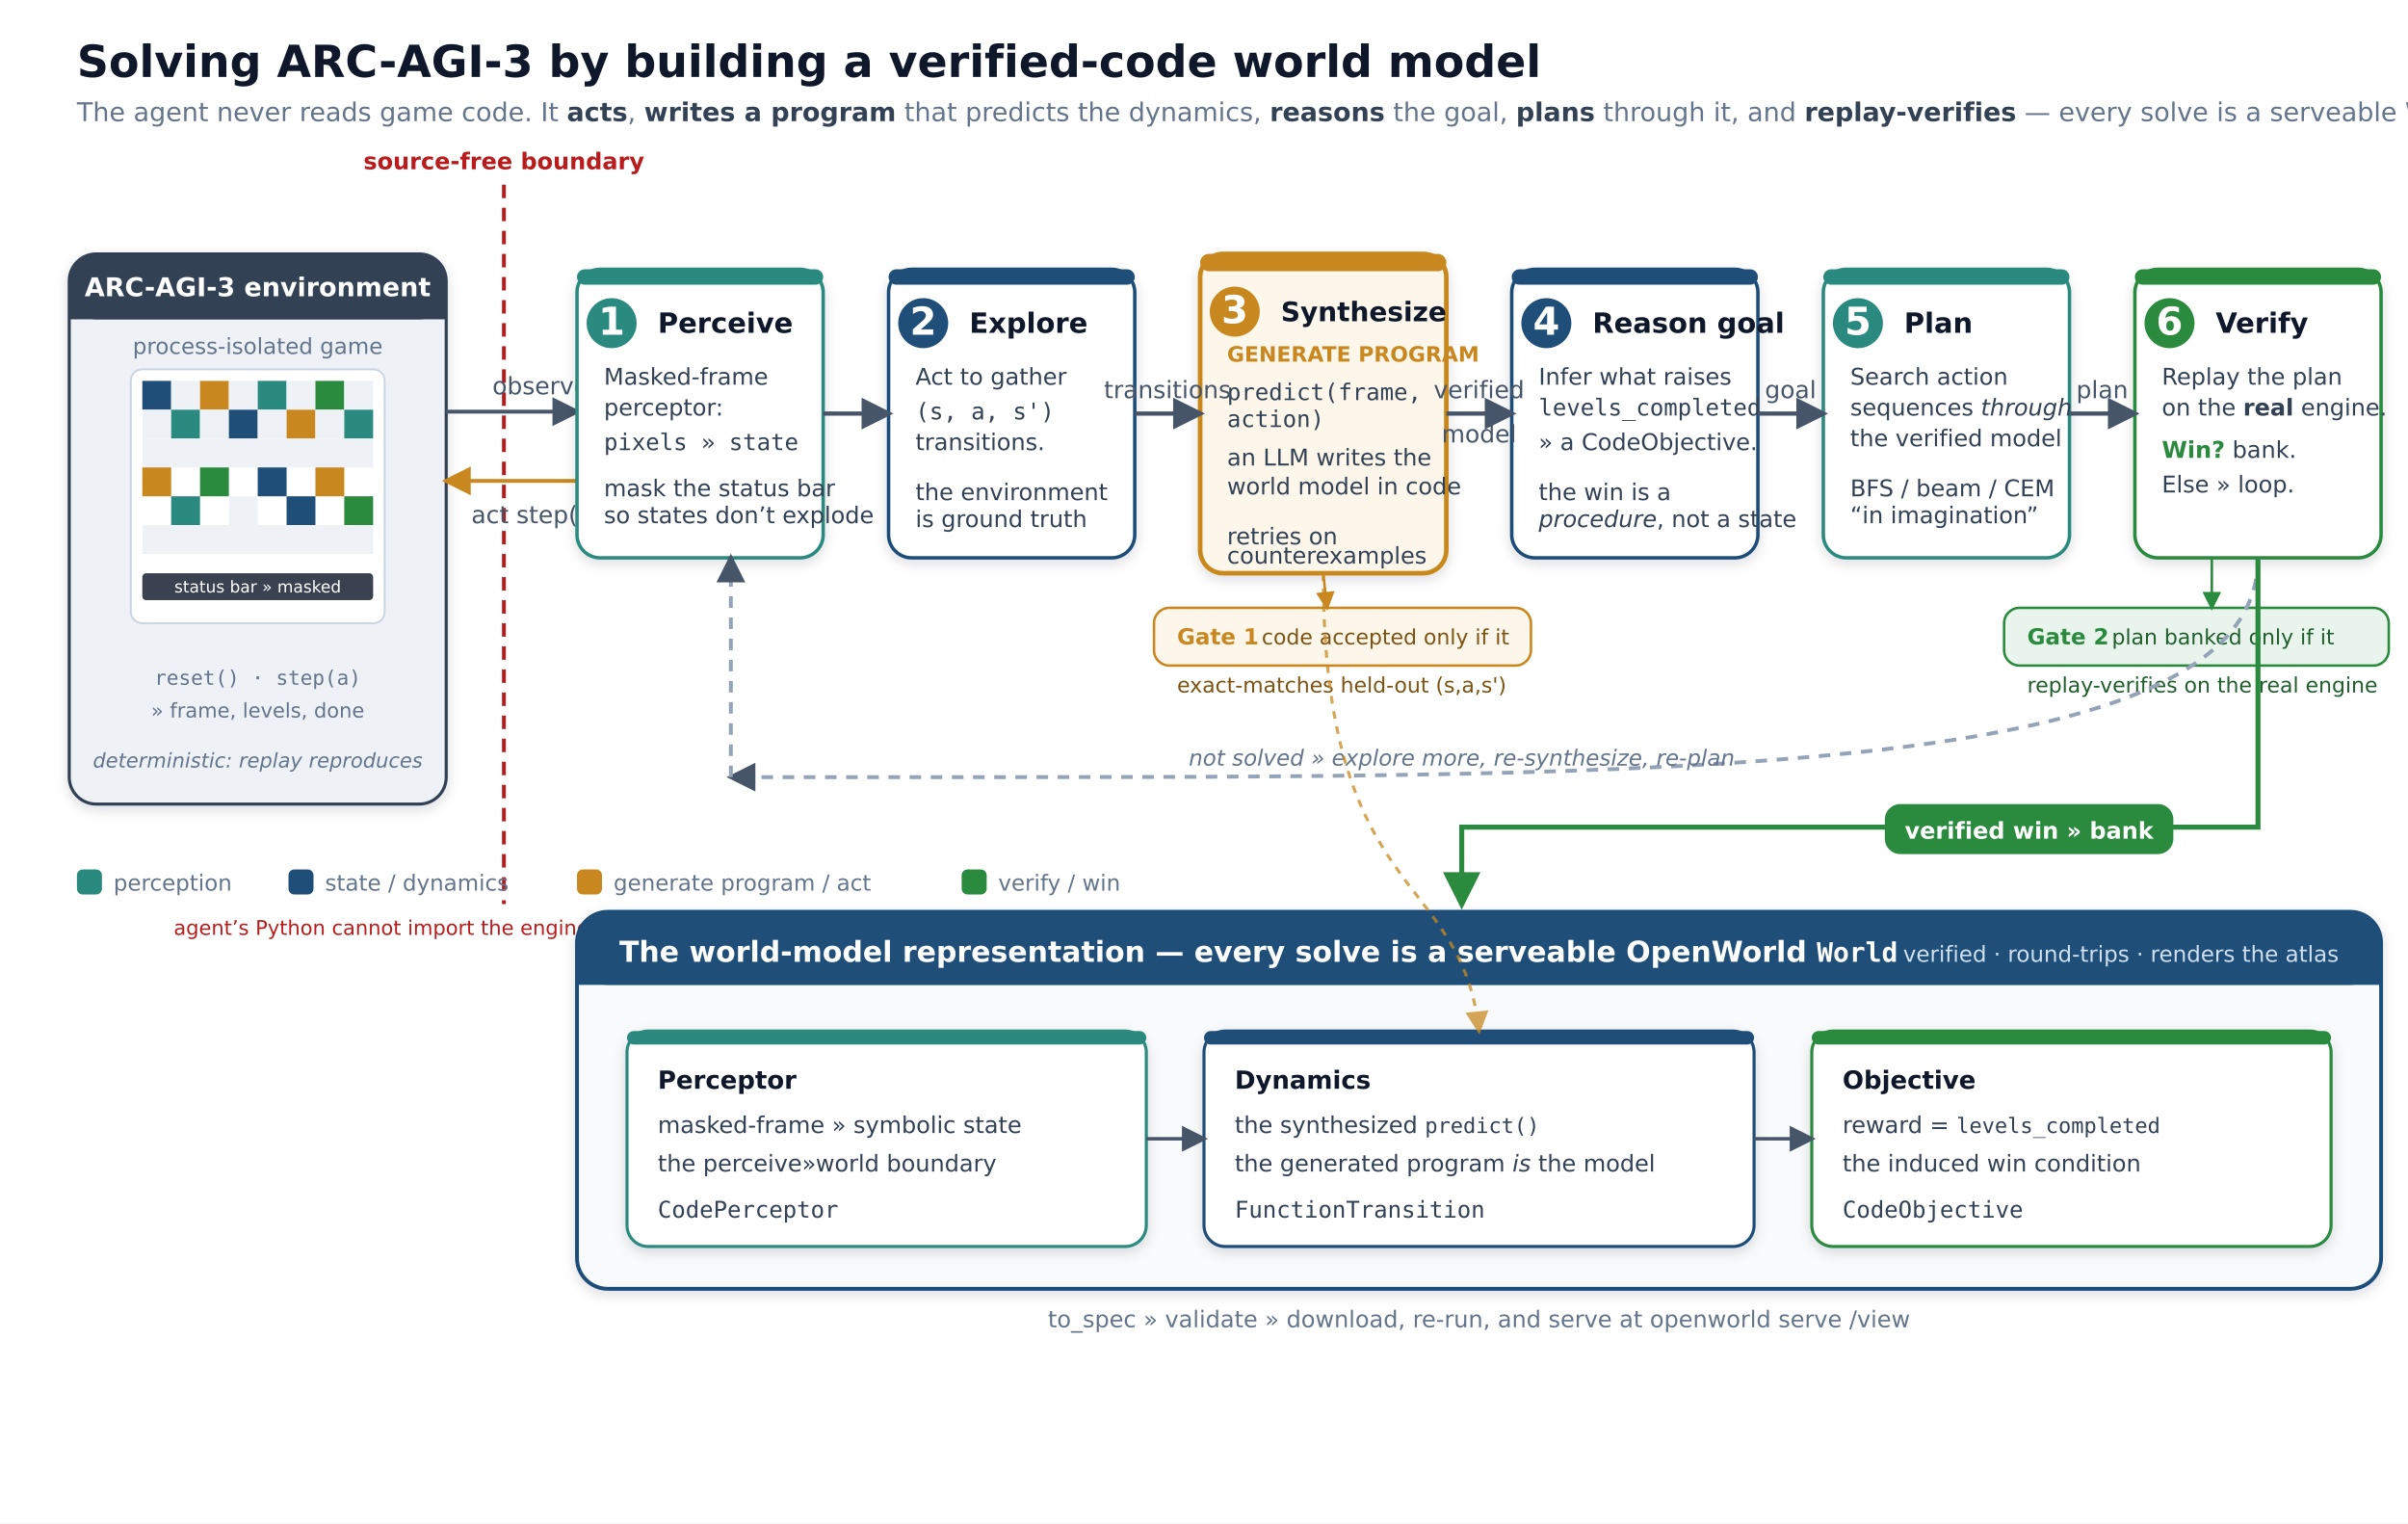
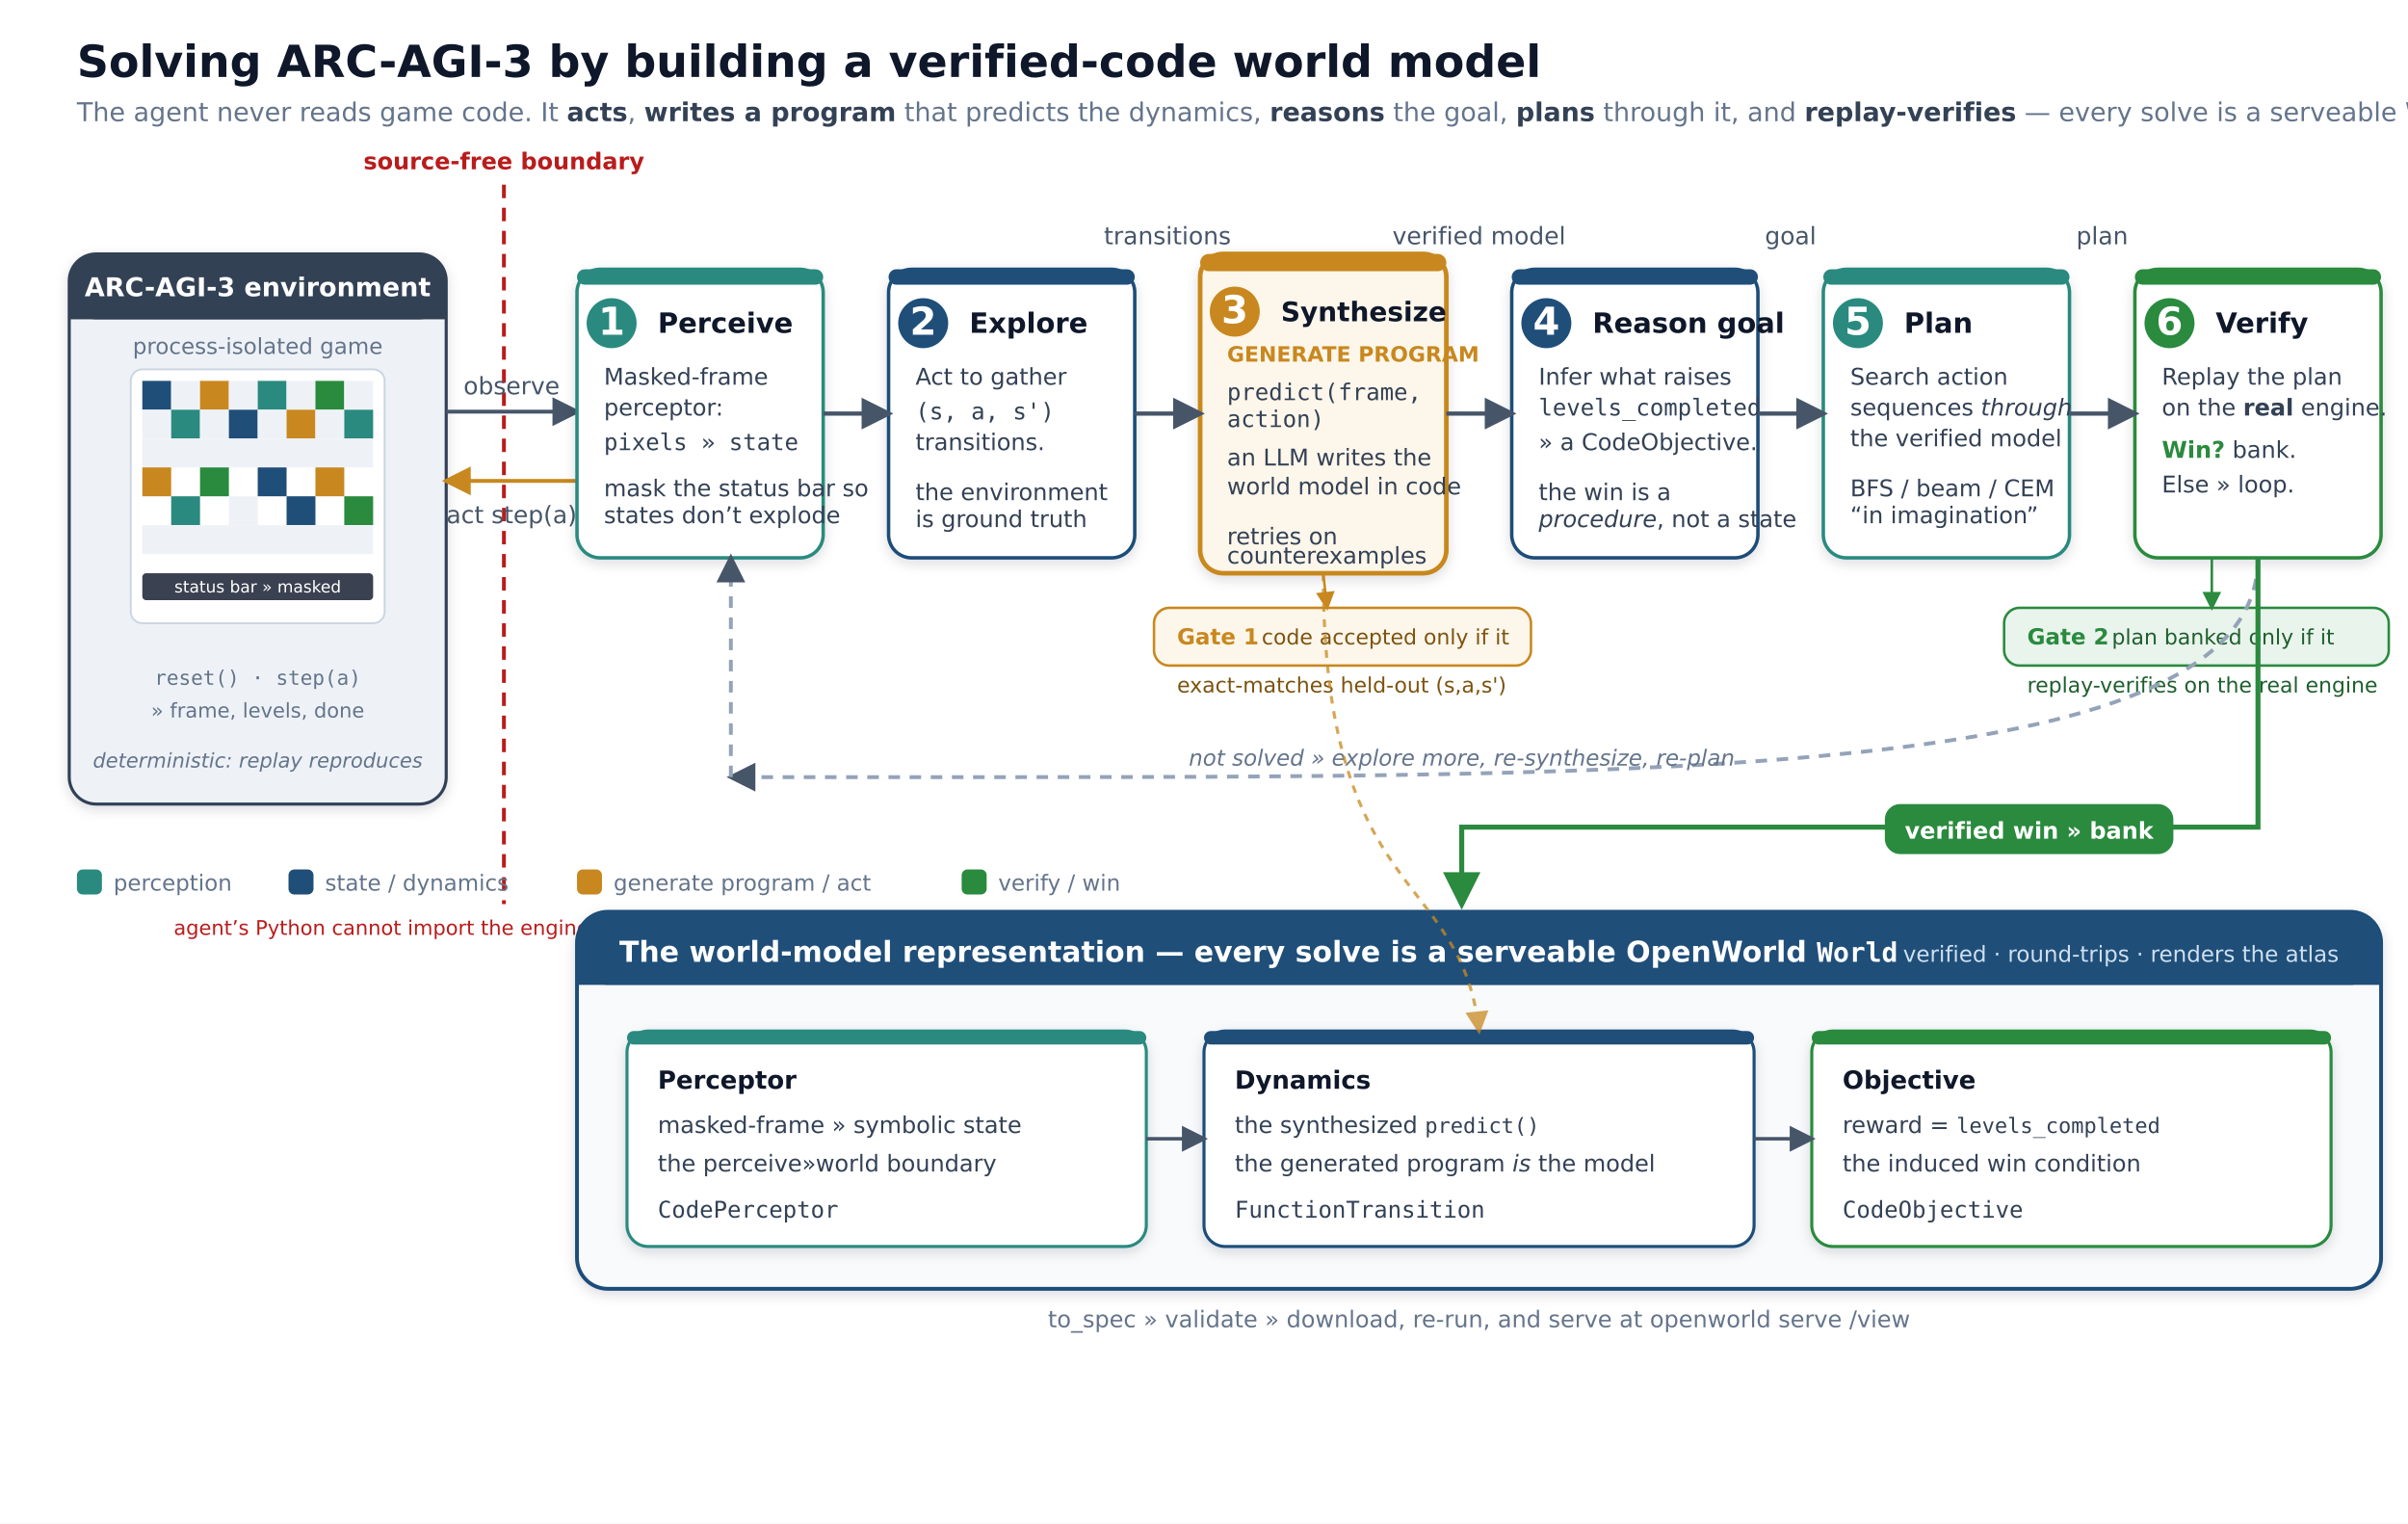
<svg xmlns="http://www.w3.org/2000/svg" viewBox="0 0 1252 792" font-family="DejaVu Sans, Verdana, sans-serif">
  <defs>
    <marker id="ar" viewBox="0 0 10 10" refX="8.5" refY="5" markerWidth="7.5" markerHeight="7.5" orient="auto-start-reverse">
      <path d="M0,0 L10,5 L0,10 z" fill="#475569" />
    </marker>
    <marker id="arG" viewBox="0 0 10 10" refX="8.5" refY="5" markerWidth="7.5" markerHeight="7.5" orient="auto-start-reverse">
      <path d="M0,0 L10,5 L0,10 z" fill="#2a8a3e" />
    </marker>
    <marker id="arO" viewBox="0 0 10 10" refX="8.5" refY="5" markerWidth="7.5" markerHeight="7.5" orient="auto-start-reverse">
      <path d="M0,0 L10,5 L0,10 z" fill="#c8881f" />
    </marker>
    <filter id="sh" x="-8%" y="-8%" width="116%" height="122%">
      <feDropShadow dx="0" dy="2.2" stdDeviation="3.2" flood-color="#0f172a" flood-opacity="0.14" />
    </filter>
    <style>
      .t   { fill:#0f172a; }
      .mut { fill:#64748b; }
      .ttl { font-weight:700; }
      .lbl { font-size:12.5px; fill:#475569; }
      .code{ font-family:"DejaVu Sans Mono","Menlo",monospace; }
      .step{ font-size:20px; font-weight:700; }
      .desc{ font-size:12px; fill:#334155; }
      .cap { font-size:11px; }
    </style>
  </defs>
  <rect x="0" y="0" width="1252" height="792" fill="#ffffff" />
  <text x="40" y="40" class="t ttl" font-size="23">Solving ARC-AGI-3 by building a verified-code world model</text>
  <text x="40" y="63" class="mut" font-size="13.5">The agent never reads game code. It <tspan font-weight="700" fill="#334155">acts</tspan>, <tspan font-weight="700" fill="#334155">writes a program</tspan> that predicts the dynamics, <tspan font-weight="700" fill="#334155">reasons</tspan> the goal, <tspan font-weight="700" fill="#334155">plans</tspan> through it, and <tspan font-weight="700" fill="#334155">replay-verifies</tspan> — every solve is a serveable World.</text>
  <g filter="url(#sh)">
    <rect x="36" y="132" width="196" height="286" rx="14" fill="#eef2f7" stroke="#334155" stroke-width="1.6" />
  </g>
  <rect x="36" y="132" width="196" height="34" rx="14" fill="#334155" />
  <rect x="36" y="150" width="196" height="16" fill="#334155" />
  <text x="134" y="154" text-anchor="middle" fill="#ffffff" class="ttl" font-size="13.5">ARC-AGI-3 environment</text>
  <text x="134" y="184" text-anchor="middle" class="mut" font-size="11.5">process-isolated game</text>
  <g transform="translate(74,198)">
    <rect x="-6" y="-6" width="132" height="132" rx="6" fill="#ffffff" stroke="#cbd5e1" />
    <g>
      <rect x="0" y="0" width="15" height="15" fill="#1f4e79" />
      <rect x="15" y="0" width="15" height="15" fill="#eef2f7" />
      <rect x="30" y="0" width="15" height="15" fill="#c8881f" />
      <rect x="45" y="0" width="15" height="15" fill="#eef2f7" />
      <rect x="60" y="0" width="15" height="15" fill="#2a8a7f" />
      <rect x="75" y="0" width="15" height="15" fill="#eef2f7" />
      <rect x="90" y="0" width="15" height="15" fill="#2a8a3e" />
      <rect x="105" y="0" width="15" height="15" fill="#eef2f7" />
      <rect x="0" y="15" width="15" height="15" fill="#eef2f7" />
      <rect x="15" y="15" width="15" height="15" fill="#2a8a7f" />
      <rect x="30" y="15" width="15" height="15" fill="#eef2f7" />
      <rect x="45" y="15" width="15" height="15" fill="#1f4e79" />
      <rect x="60" y="15" width="15" height="15" fill="#eef2f7" />
      <rect x="75" y="15" width="15" height="15" fill="#c8881f" />
      <rect x="90" y="15" width="15" height="15" fill="#eef2f7" />
      <rect x="105" y="15" width="15" height="15" fill="#2a8a7f" />
      <rect x="0" y="30" width="120" height="15" fill="#eef2f7" />
      <rect x="0" y="45" width="15" height="15" fill="#c8881f" />
      <rect x="30" y="45" width="15" height="15" fill="#2a8a3e" />
      <rect x="60" y="45" width="15" height="15" fill="#1f4e79" />
      <rect x="90" y="45" width="15" height="15" fill="#c8881f" />
      <rect x="15" y="60" width="15" height="15" fill="#2a8a7f" />
      <rect x="45" y="60" width="15" height="15" fill="#eef2f7" />
      <rect x="75" y="60" width="15" height="15" fill="#1f4e79" />
      <rect x="105" y="60" width="15" height="15" fill="#2a8a3e" />
      <rect x="0" y="75" width="120" height="15" fill="#eef2f7" />
      <rect x="0" y="100" width="120" height="14" rx="2" fill="#0f172a" opacity="0.82" />
      <text x="60" y="110" text-anchor="middle" fill="#ffffff" font-size="8.5">status bar » masked</text>
    </g>
  </g>
  <text x="134" y="356" text-anchor="middle" class="mut code" font-size="10.5">reset() · step(a)</text>
  <text x="134" y="373" text-anchor="middle" class="mut" font-size="10.5">» frame, levels, done</text>
  <text x="134" y="399" text-anchor="middle" class="mut" font-size="10.5" font-style="italic">deterministic: replay reproduces</text>
  <line x1="262" y1="96" x2="262" y2="470" stroke="#b91c1c" stroke-width="2" stroke-dasharray="7 5" />
  <text x="262" y="88" text-anchor="middle" fill="#b91c1c" class="ttl" font-size="12">source-free boundary</text>
  <text x="262" y="486" text-anchor="middle" fill="#b91c1c" font-size="10.5">agent’s Python cannot import the engine · no game code crosses</text>
  <path d="M232,214 L300,214" stroke="#475569" stroke-width="2" fill="none" marker-end="url(#ar)" />
-   <text x="281" y="205" text-anchor="middle" class="lbl">observe</text>
+   <text x="266" y="205" text-anchor="middle" class="lbl">observe</text>
  <path d="M300,250 L232,250" stroke="#c8881f" stroke-width="2" fill="none" marker-end="url(#arO)" />
-   <text x="279" y="272" text-anchor="middle" class="lbl" fill="#c8881f">act step(a)</text>
+   <text x="266" y="272" text-anchor="middle" class="lbl" fill="#c8881f">act step(a)</text>
  <g filter="url(#sh)">
    <rect x="300" y="140" width="128" height="150" rx="12" fill="#ffffff" stroke="#2a8a7f" stroke-width="1.8" />
  </g>
  <rect x="300" y="140" width="128" height="8" rx="4" fill="#2a8a7f" />
  <circle cx="318" cy="168" r="13" fill="#2a8a7f" />
  <text x="318" y="174" text-anchor="middle" fill="#fff" class="step" font-size="14">1</text>
  <text x="342" y="173" class="t ttl" font-size="14.5">Perceive</text>
  <text x="314" y="200" class="desc">Masked-frame</text>
  <text x="314" y="216" class="desc">perceptor:</text>
  <text x="314" y="234" class="desc code" font-size="11">pixels » state</text>
-   <text x="314" y="258" class="desc mut" font-size="10.5">mask the status bar</text>
-   <text x="314" y="272" class="desc mut" font-size="10.5">so states don’t explode</text>
+   <text x="314" y="258" class="desc mut" font-size="10.5">mask the status bar so</text>
+   <text x="314" y="272" class="desc mut" font-size="10.5">states don’t explode</text>
  <g filter="url(#sh)">
    <rect x="462" y="140" width="128" height="150" rx="12" fill="#ffffff" stroke="#1f4e79" stroke-width="1.8" />
  </g>
  <rect x="462" y="140" width="128" height="8" rx="4" fill="#1f4e79" />
  <circle cx="480" cy="168" r="13" fill="#1f4e79" />
  <text x="480" y="174" text-anchor="middle" fill="#fff" class="step" font-size="14">2</text>
  <text x="504" y="173" class="t ttl" font-size="14.5">Explore</text>
  <text x="476" y="200" class="desc">Act to gather</text>
  <text x="476" y="218" class="desc code" font-size="11">(s, a, s')</text>
  <text x="476" y="234" class="desc">transitions.</text>
  <text x="476" y="260" class="desc mut" font-size="10.5">the environment</text>
  <text x="476" y="274" class="desc mut" font-size="10.5">is ground truth</text>
  <g filter="url(#sh)">
    <rect x="624" y="132" width="128" height="166" rx="12" fill="#fdf6ea" stroke="#c8881f" stroke-width="2.4" />
  </g>
  <rect x="624" y="132" width="128" height="9" rx="4.5" fill="#c8881f" />
  <circle cx="642" cy="162" r="13" fill="#c8881f" />
  <text x="642" y="168" text-anchor="middle" fill="#fff" class="step" font-size="14">3</text>
  <text x="666" y="167" class="t ttl" font-size="14">Synthesize</text>
  <text x="638" y="188" class="ttl" font-size="11" fill="#c8881f">GENERATE PROGRAM</text>
  <text x="638" y="208" class="desc code" font-size="10.5">predict(frame,</text>
  <text x="638" y="222" class="desc code" font-size="10.5">        action)</text>
  <text x="638" y="242" class="desc" font-size="11">an LLM writes the</text>
  <text x="638" y="257" class="desc" font-size="11">world model in code</text>
  <text x="638" y="283" class="desc mut" font-size="10">retries on</text>
  <text x="638" y="293" class="desc mut" font-size="10">counterexamples</text>
  <g filter="url(#sh)">
    <rect x="786" y="140" width="128" height="150" rx="12" fill="#ffffff" stroke="#1f4e79" stroke-width="1.8" />
  </g>
  <rect x="786" y="140" width="128" height="8" rx="4" fill="#1f4e79" />
  <circle cx="804" cy="168" r="13" fill="#1f4e79" />
  <text x="804" y="174" text-anchor="middle" fill="#fff" class="step" font-size="14">4</text>
  <text x="828" y="173" class="t ttl" font-size="14.5">Reason goal</text>
  <text x="800" y="200" class="desc">Infer what raises</text>
  <text x="800" y="216" class="desc code" font-size="10.5">levels_completed</text>
  <text x="800" y="234" class="desc">» a CodeObjective.</text>
  <text x="800" y="260" class="desc mut" font-size="10.5">the win is a</text>
  <text x="800" y="274" class="desc mut" font-size="10.5">
    <tspan font-style="italic">procedure</tspan>, not a state</text>
  <g filter="url(#sh)">
    <rect x="948" y="140" width="128" height="150" rx="12" fill="#ffffff" stroke="#2a8a7f" stroke-width="1.8" />
  </g>
  <rect x="948" y="140" width="128" height="8" rx="4" fill="#2a8a7f" />
  <circle cx="966" cy="168" r="13" fill="#2a8a7f" />
  <text x="966" y="174" text-anchor="middle" fill="#fff" class="step" font-size="14">5</text>
  <text x="990" y="173" class="t ttl" font-size="14.5">Plan</text>
  <text x="962" y="200" class="desc">Search action</text>
  <text x="962" y="216" class="desc">sequences <tspan font-style="italic">through</tspan>
  </text>
  <text x="962" y="232" class="desc">the verified model</text>
  <text x="962" y="258" class="desc mut" font-size="10.5">BFS / beam / CEM</text>
  <text x="962" y="272" class="desc mut" font-size="10.5">“in imagination”</text>
  <g filter="url(#sh)">
    <rect x="1110" y="140" width="128" height="150" rx="12" fill="#ffffff" stroke="#2a8a3e" stroke-width="1.8" />
  </g>
  <rect x="1110" y="140" width="128" height="8" rx="4" fill="#2a8a3e" />
  <circle cx="1128" cy="168" r="13" fill="#2a8a3e" />
  <text x="1128" y="174" text-anchor="middle" fill="#fff" class="step" font-size="14">6</text>
  <text x="1152" y="173" class="t ttl" font-size="14.5">Verify</text>
  <text x="1124" y="200" class="desc">Replay the plan</text>
  <text x="1124" y="216" class="desc">on the <tspan font-weight="700">real</tspan> engine.</text>
  <text x="1124" y="238" class="desc">
    <tspan font-weight="700" fill="#2a8a3e">Win?</tspan> bank.</text>
  <text x="1124" y="256" class="desc">Else » loop.</text>
  <path d="M428,215 L462,215" stroke="#475569" stroke-width="2.2" marker-end="url(#ar)" />
  <path d="M590,215 L624,215" stroke="#475569" stroke-width="2.2" marker-end="url(#ar)" />
-   <text x="607" y="207" text-anchor="middle" class="lbl" font-size="10.5">transitions</text>
+   <text x="607" y="127" text-anchor="middle" class="lbl" font-size="10.5">transitions</text>
  <path d="M752,215 L786,215" stroke="#475569" stroke-width="2.2" marker-end="url(#ar)" />
-   <text x="769" y="207" text-anchor="middle" class="lbl" font-size="10">verified</text>
-   <text x="769" y="230" text-anchor="middle" class="lbl" font-size="10">model</text>
+   <text x="769" y="127" text-anchor="middle" class="lbl" font-size="10">verified model</text>
  <path d="M914,215 L948,215" stroke="#475569" stroke-width="2.2" marker-end="url(#ar)" />
-   <text x="931" y="207" text-anchor="middle" class="lbl" font-size="10">goal</text>
+   <text x="931" y="127" text-anchor="middle" class="lbl" font-size="10">goal</text>
  <path d="M1076,215 L1110,215" stroke="#475569" stroke-width="2.2" marker-end="url(#ar)" />
-   <text x="1093" y="207" text-anchor="middle" class="lbl" font-size="9.5">plan</text>
+   <text x="1093" y="127" text-anchor="middle" class="lbl" font-size="9.5">plan</text>
  <g>
    <rect x="600" y="316" width="196" height="30" rx="8" fill="#fdf6ea" stroke="#c8881f" stroke-width="1.3" />
    <text x="612" y="335" class="ttl" fill="#c8881f" font-size="11.5">Gate 1</text>
    <text x="656" y="335" class="cap" fill="#7c5310">code accepted only if it</text>
    <path d="M688,298 L690,316" stroke="#c8881f" stroke-width="1.3" fill="none" marker-end="url(#arO)" />
  </g>
  <text x="612" y="360" class="cap" fill="#7c5310">exact-matches held-out (s,a,s')</text>
  <g>
    <rect x="1042" y="316" width="200" height="30" rx="8" fill="#e9f4ec" stroke="#2a8a3e" stroke-width="1.3" />
    <text x="1054" y="335" class="ttl" fill="#2a8a3e" font-size="11.5">Gate 2</text>
    <text x="1098" y="335" class="cap" fill="#1f5f2e">plan banked only if it</text>
    <path d="M1150,290 L1150,316" stroke="#2a8a3e" stroke-width="1.3" fill="none" marker-end="url(#arG)" />
  </g>
  <text x="1054" y="360" class="cap" fill="#1f5f2e">replay-verifies on the real engine</text>
  <path d="M1174,290 C1174,400 900,404 526,404 C420,404 380,404 380,404" stroke="#94a3b8" stroke-width="2" fill="none" stroke-dasharray="6 5" marker-end="url(#ar)" />
  <path d="M380,404 L380,290" stroke="#94a3b8" stroke-width="2" fill="none" stroke-dasharray="6 5" marker-end="url(#ar)" />
  <text x="760" y="398" text-anchor="middle" class="mut" font-size="11.5" font-style="italic">not solved » explore more, re-synthesize, re-plan</text>
  <path d="M1174,290 L1174,430 L760,430 L760,470" stroke="#2a8a3e" stroke-width="2.6" fill="none" marker-end="url(#arG)" />
  <rect x="980" y="418" width="150" height="26" rx="8" fill="#2a8a3e" />
  <text x="1055" y="436" text-anchor="middle" fill="#ffffff" class="ttl" font-size="12">verified win » bank</text>
  <g filter="url(#sh)">
    <rect x="300" y="474" width="938" height="196" rx="16" fill="#f8fafc" stroke="#1f4e79" stroke-width="2" />
  </g>
  <rect x="300" y="474" width="938" height="38" rx="16" fill="#1f4e79" />
  <rect x="300" y="494" width="938" height="18" fill="#1f4e79" />
  <text x="322" y="500" fill="#ffffff" class="ttl" font-size="15">The world-model representation — every solve is a serveable OpenWorld <tspan class="code" font-size="14">World</tspan>
  </text>
  <text x="1216" y="500" text-anchor="end" fill="#cfe0f0" font-size="11.5">verified · round-trips · renders the atlas</text>
  <g filter="url(#sh)">
    <rect x="326" y="536" width="270" height="112" rx="11" fill="#ffffff" stroke="#2a8a7f" stroke-width="1.6" />
  </g>
  <rect x="326" y="536" width="270" height="7" rx="3.5" fill="#2a8a7f" />
  <text x="342" y="566" class="t ttl" font-size="13">Perceptor</text>
  <text x="342" y="565" class="mut" font-size="0" />
  <text x="342" y="589" class="desc" font-size="11.5">masked-frame » symbolic state</text>
  <text x="342" y="609" class="desc mut" font-size="11">the perceive»world boundary</text>
  <text x="342" y="633" class="desc code" fill="#2a8a7f" font-size="11">CodePerceptor</text>
  <g filter="url(#sh)">
    <rect x="626" y="536" width="286" height="112" rx="11" fill="#ffffff" stroke="#1f4e79" stroke-width="1.6" />
  </g>
  <rect x="626" y="536" width="286" height="7" rx="3.5" fill="#1f4e79" />
  <text x="642" y="566" class="t ttl" font-size="13">Dynamics</text>
  <text x="642" y="589" class="desc" font-size="11.5">the synthesized <tspan class="code" font-size="11">predict()</tspan>
  </text>
  <text x="642" y="609" class="desc mut" font-size="11">the generated program <tspan font-style="italic">is</tspan> the model</text>
  <text x="642" y="633" class="desc code" fill="#1f4e79" font-size="11">FunctionTransition</text>
  <path d="M688,298 C688,470 760,452 769,536" stroke="#c8881f" stroke-width="1.6" fill="none" stroke-dasharray="4 4" opacity="0.75" marker-end="url(#arO)" />
  <g filter="url(#sh)">
    <rect x="942" y="536" width="270" height="112" rx="11" fill="#ffffff" stroke="#2a8a3e" stroke-width="1.6" />
  </g>
  <rect x="942" y="536" width="270" height="7" rx="3.5" fill="#2a8a3e" />
  <text x="958" y="566" class="t ttl" font-size="13">Objective</text>
  <text x="958" y="589" class="desc" font-size="11.5">reward = <tspan class="code" font-size="11">levels_completed</tspan>
  </text>
  <text x="958" y="609" class="desc mut" font-size="11">the induced win condition</text>
  <text x="958" y="633" class="desc code" fill="#2a8a3e" font-size="11">CodeObjective</text>
  <path d="M596,592 L626,592" stroke="#475569" stroke-width="1.8" marker-end="url(#ar)" />
  <path d="M912,592 L942,592" stroke="#475569" stroke-width="1.8" marker-end="url(#ar)" />
  <text x="769" y="690" text-anchor="middle" class="mut" font-size="12">to_spec » validate » download, re-run, and serve at  openworld serve /view</text>
  <g font-size="11.5">
    <rect x="40" y="452" width="13" height="13" rx="3" fill="#2a8a7f" />
    <text x="59" y="463" class="mut">perception</text>
    <rect x="150" y="452" width="13" height="13" rx="3" fill="#1f4e79" />
    <text x="169" y="463" class="mut">state / dynamics</text>
    <rect x="300" y="452" width="13" height="13" rx="3" fill="#c8881f" />
    <text x="319" y="463" class="mut">generate program / act</text>
    <rect x="500" y="452" width="13" height="13" rx="3" fill="#2a8a3e" />
    <text x="519" y="463" class="mut">verify / win</text>
  </g>
</svg>
